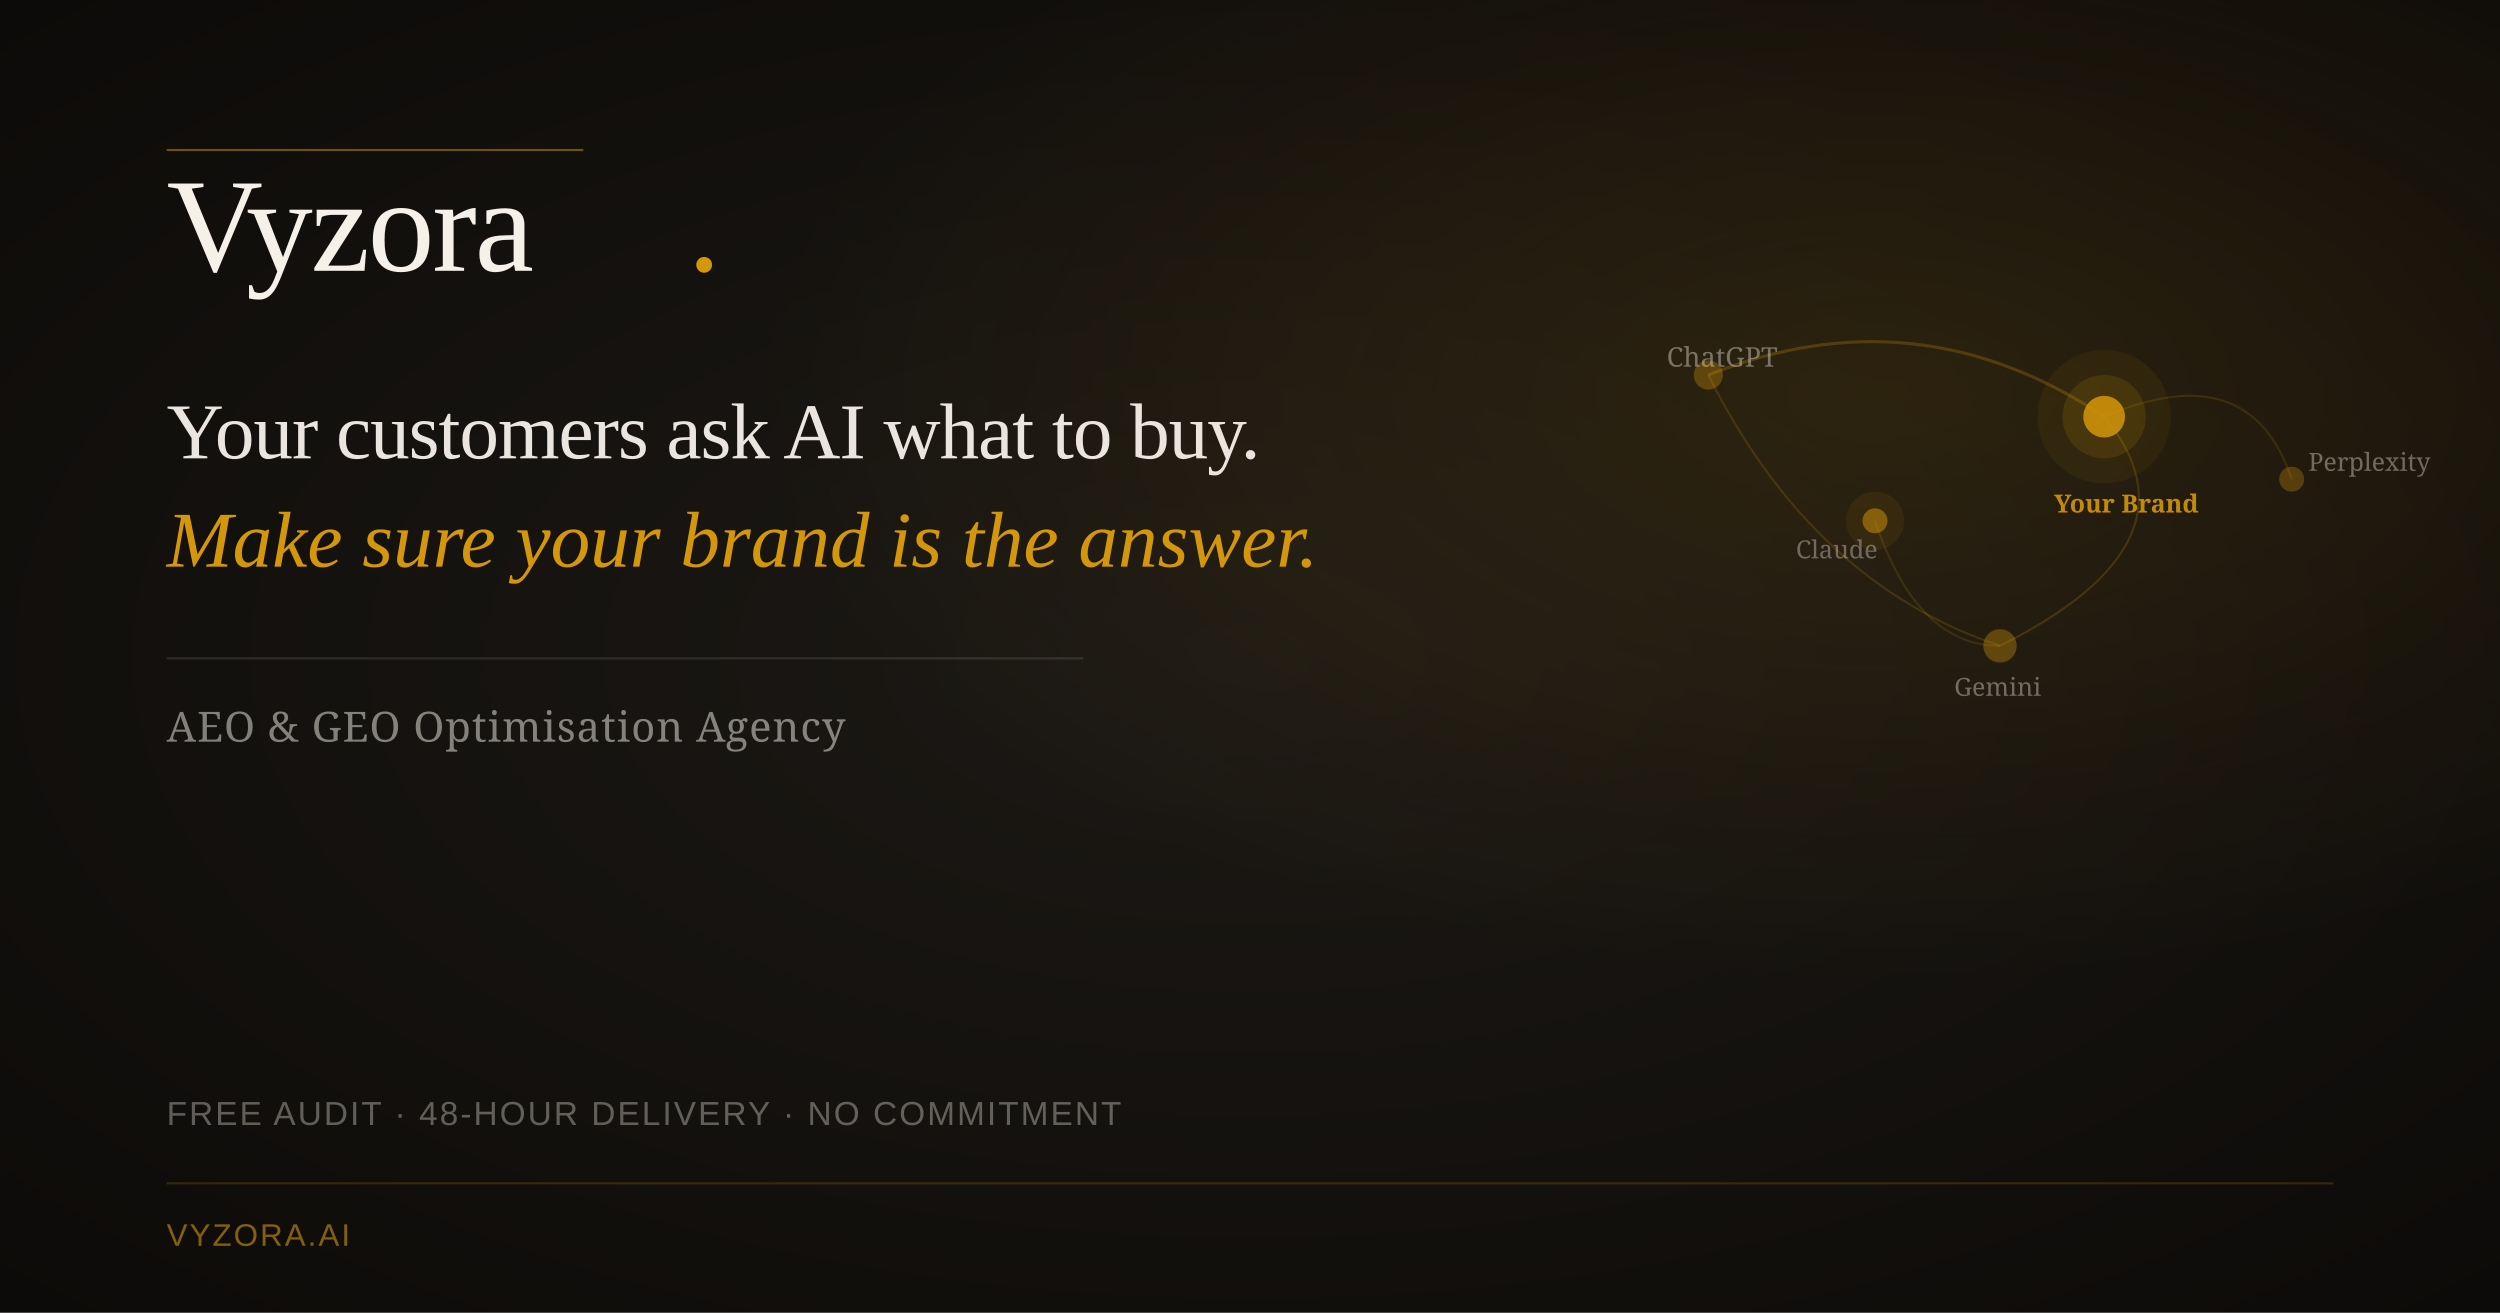
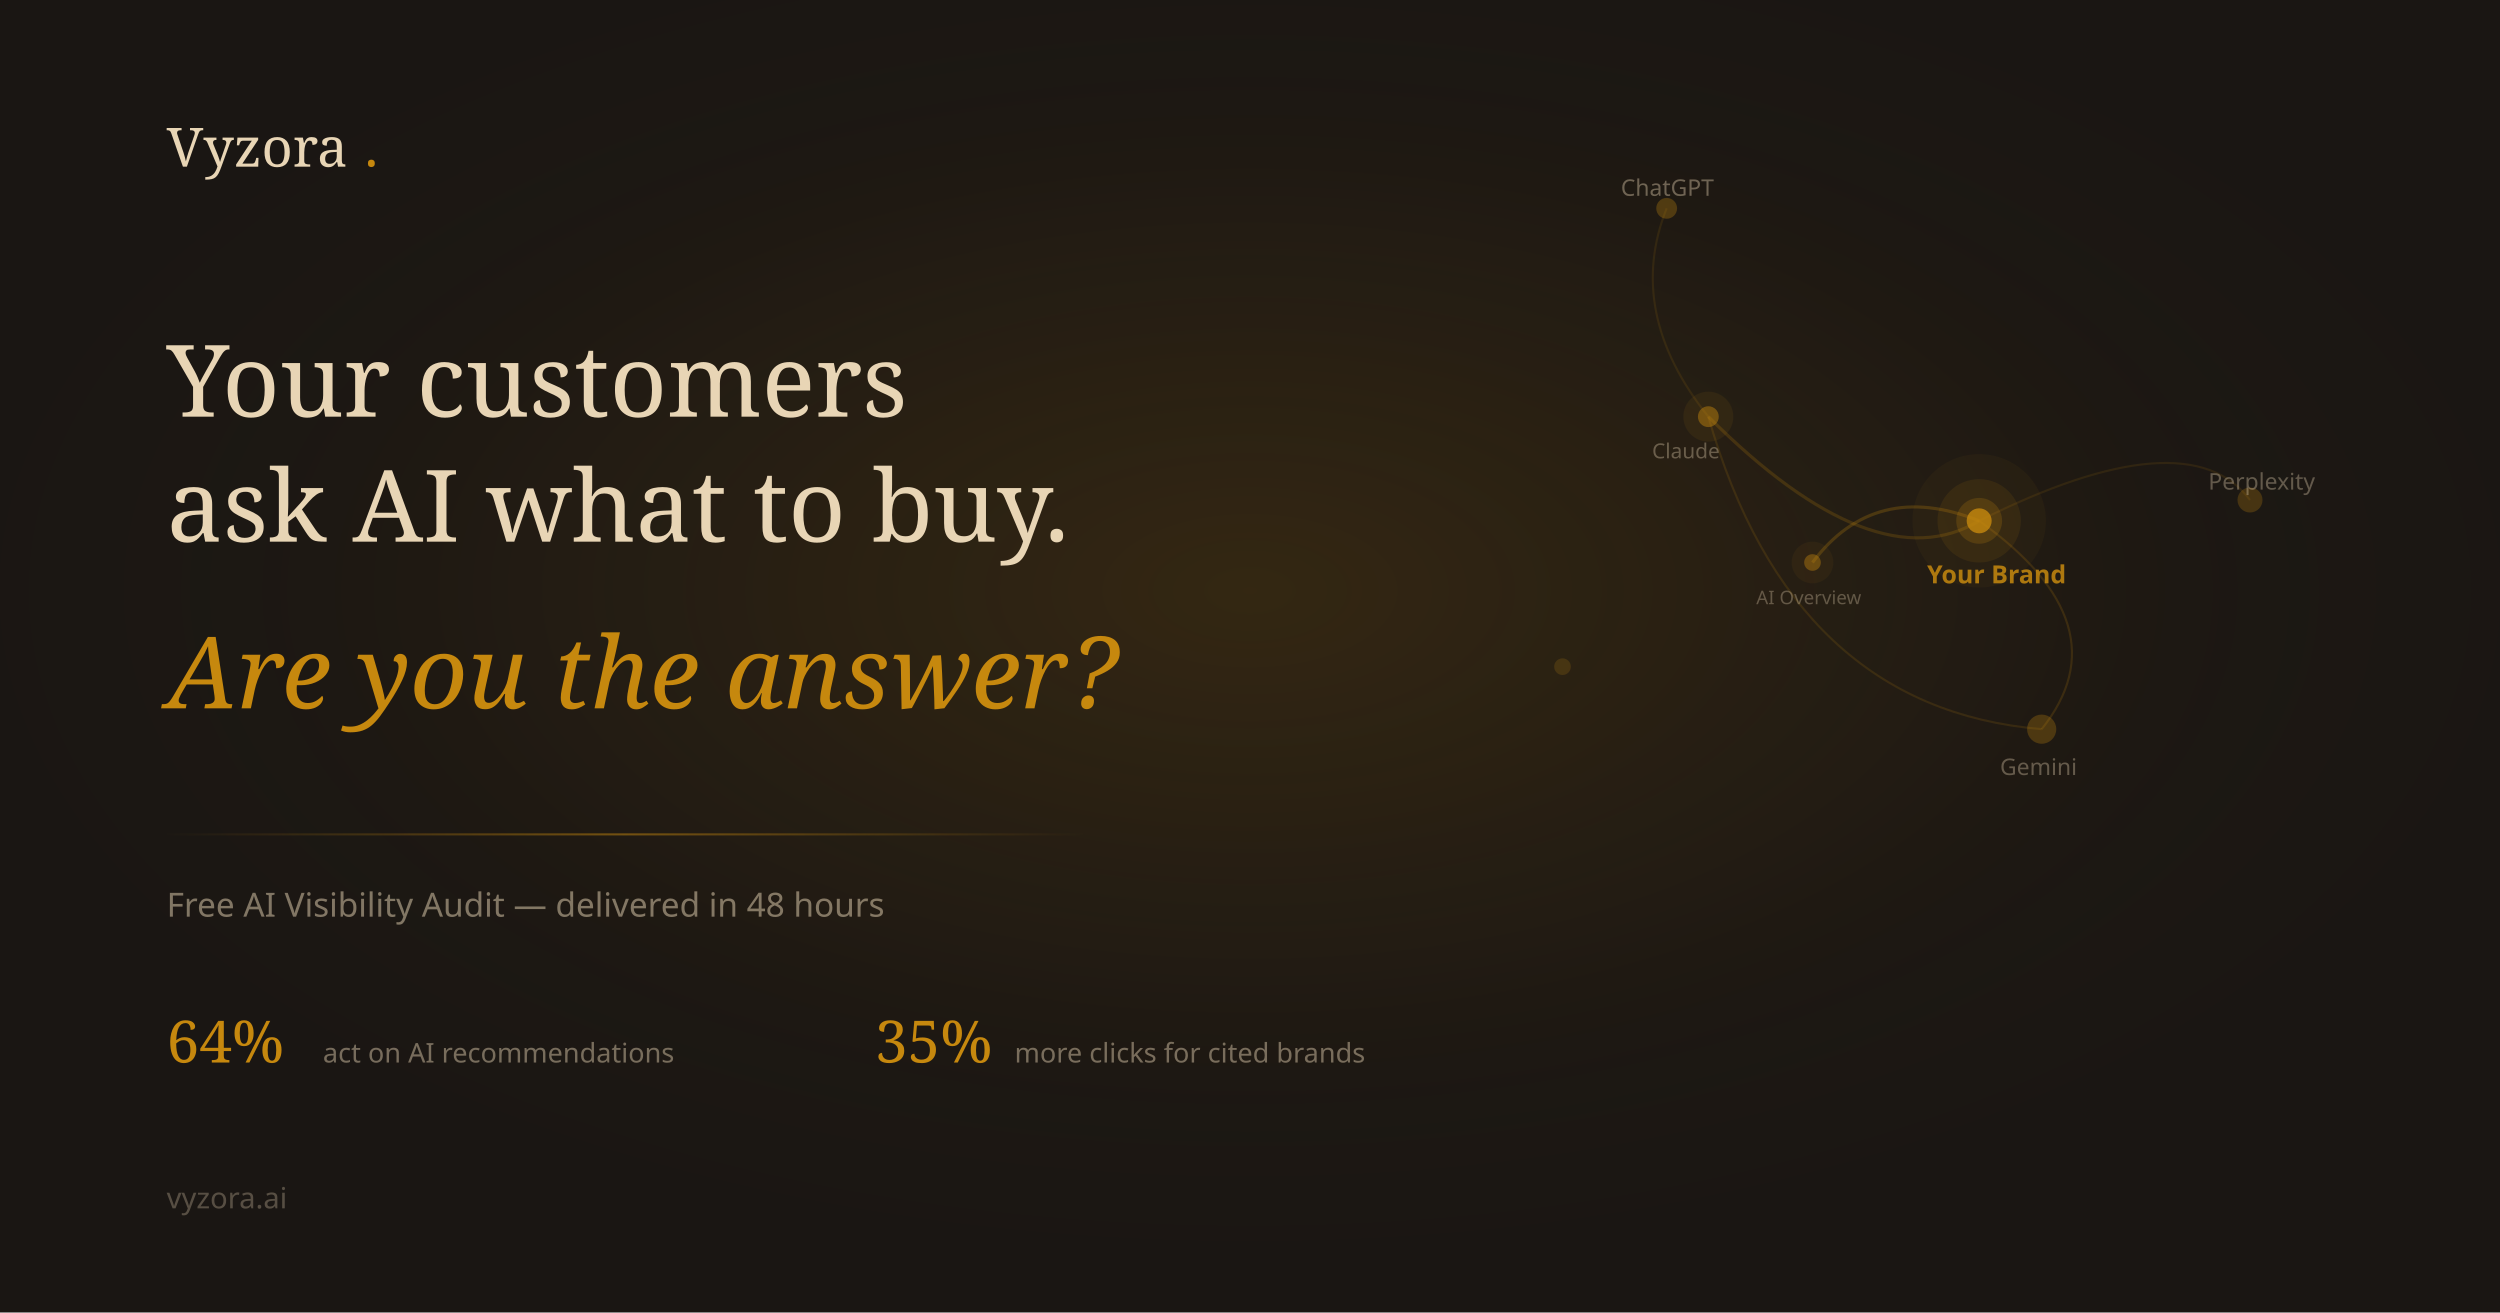
- <svg xmlns="http://www.w3.org/2000/svg" width="1200" height="630" viewBox="0 0 1200 630" fill="none">
-   <rect width="1200" height="630" fill="#141210" />
-   <radialGradient id="vignette" cx="50%" cy="50%" r="70%">
-     <stop offset="0%" stop-color="#1C1915" />
-     <stop offset="100%" stop-color="#0D0B09" />
-   </radialGradient>
-   <rect width="1200" height="630" fill="url(#vignette)" />
-   <radialGradient id="glow" cx="75%" cy="30%" r="45%">
-     <stop offset="0%" stop-color="#D4960A" stop-opacity="0.12" />
-     <stop offset="100%" stop-color="#D4960A" stop-opacity="0" />
-   </radialGradient>
+ <svg xmlns="http://www.w3.org/2000/svg" width="1200" height="630" viewBox="0 0 1200 630">
+   <defs>
+     <radialGradient id="glow" cx="50%" cy="45%" r="55%">
+       <stop offset="0%" stop-color="#c6880e" stop-opacity="0.15" />
+       <stop offset="60%" stop-color="#c6880e" stop-opacity="0.03" />
+       <stop offset="100%" stop-color="#1a1613" stop-opacity="0" />
+     </radialGradient>
+     <linearGradient id="amber-line" x1="0%" y1="0%" x2="100%" y2="0%">
+       <stop offset="0%" stop-color="#c6880e" stop-opacity="0" />
+       <stop offset="50%" stop-color="#c6880e" stop-opacity="0.5" />
+       <stop offset="100%" stop-color="#c6880e" stop-opacity="0" />
+     </linearGradient>
+   </defs>
+   <rect width="1200" height="630" fill="#1a1613" />
  <rect width="1200" height="630" fill="url(#glow)" />
-   <path d="M820 180 Q920 140 1010 200" stroke="#D4960A" stroke-opacity="0.25" stroke-width="1.5" />
-   <path d="M820 180 Q870 280 960 310" stroke="#D4960A" stroke-opacity="0.18" stroke-width="1" />
-   <path d="M1010 200 Q1060 260 960 310" stroke="#D4960A" stroke-opacity="0.20" stroke-width="1" />
-   <path d="M1010 200 Q1080 170 1100 230" stroke="#D4960A" stroke-opacity="0.15" stroke-width="1" />
-   <path d="M900 250 Q920 310 960 310" stroke="#D4960A" stroke-opacity="0.15" stroke-width="1" />
-   <circle cx="1100" cy="230" r="6" fill="#D4960A" fill-opacity="0.30" />
-   <circle cx="960" cy="310" r="8" fill="#D4960A" fill-opacity="0.35" />
-   <circle cx="820" cy="180" r="7" fill="#D4960A" fill-opacity="0.32" />
-   <circle cx="900" cy="250" r="14" fill="#D4960A" fill-opacity="0.08" />
-   <circle cx="900" cy="250" r="6" fill="#D4960A" fill-opacity="0.50" />
-   <circle cx="1010" cy="200" r="32" fill="#D4960A" fill-opacity="0.07" />
-   <circle cx="1010" cy="200" r="20" fill="#D4960A" fill-opacity="0.14" />
-   <circle cx="1010" cy="200" r="10" fill="#D4960A" fill-opacity="0.85" />
-   <text x="800" y="176" fill="#F5F0E8" fill-opacity="0.40" font-size="13" font-family="Georgia, serif">ChatGPT</text>
-   <text x="1108" y="226" fill="#F5F0E8" fill-opacity="0.38" font-size="12" font-family="Georgia, serif">Perplexity</text>
-   <text x="938" y="334" fill="#F5F0E8" fill-opacity="0.38" font-size="12" font-family="Georgia, serif">Gemini</text>
-   <text x="862" y="268" fill="#F5F0E8" fill-opacity="0.36" font-size="12" font-family="Georgia, serif">Claude</text>
-   <text x="986" y="246" fill="#D4960A" fill-opacity="0.90" font-size="12" font-weight="600" font-family="Georgia, serif">Your Brand</text>
-   <line x1="80" y1="72" x2="280" y2="72" stroke="#D4960A" stroke-opacity="0.50" stroke-width="1" />
-   <text x="80" y="130" fill="#F5F0E8" font-size="64" font-family="Georgia, 'Times New Roman', serif" font-weight="400" letter-spacing="-1">Vyzora</text>
-   <text x="330" y="130" fill="#D4960A" font-size="64" font-family="Georgia, 'Times New Roman', serif">.</text>
-   <text x="80" y="220" fill="#F5F0E8" fill-opacity="0.95" font-size="38" font-family="Georgia, 'Times New Roman', serif" font-weight="400" letter-spacing="-0.5">Your customers ask AI what to buy.</text>
-   <text x="80" y="272" fill="#D4960A" font-size="38" font-family="Georgia, 'Times New Roman', serif" font-style="italic">Make sure your brand is the answer.</text>
-   <line x1="80" y1="316" x2="520" y2="316" stroke="#F5F0E8" stroke-opacity="0.12" stroke-width="1" />
-   <text x="80" y="356" fill="#F5F0E8" fill-opacity="0.50" font-size="20" font-family="Georgia, serif" letter-spacing="0.5">AEO &amp; GEO Optimisation Agency</text>
-   <text x="80" y="540" fill="#F5F0E8" fill-opacity="0.35" font-size="16" font-family="Arial, sans-serif" letter-spacing="1">FREE AUDIT  ·  48-HOUR DELIVERY  ·  NO COMMITMENT</text>
-   <line x1="80" y1="568" x2="1120" y2="568" stroke="#D4960A" stroke-opacity="0.20" stroke-width="1" />
-   <text x="80" y="598" fill="#D4960A" fill-opacity="0.60" font-size="15" font-family="Arial, sans-serif" letter-spacing="1">VYZORA.AI</text>
+   <path d="M820 200 Q900 280 950 250" stroke="#c6880e" stroke-opacity="0.2" stroke-width="1.5" fill="none" />
+   <path d="M820 200 Q860 340 980 350" stroke="#c6880e" stroke-opacity="0.15" stroke-width="1" fill="none" />
+   <path d="M950 250 Q1020 300 980 350" stroke="#c6880e" stroke-opacity="0.18" stroke-width="1" fill="none" />
+   <path d="M820 200 Q780 150 800 100" stroke="#c6880e" stroke-opacity="0.12" stroke-width="1" fill="none" />
+   <path d="M950 250 Q1050 200 1080 240" stroke="#c6880e" stroke-opacity="0.12" stroke-width="1" fill="none" />
+   <path d="M870 270 Q900 230 950 250" stroke="#c6880e" stroke-opacity="0.25" stroke-width="1.5" fill="none" />
+   <circle cx="800" cy="100" r="5" fill="#c6880e" opacity="0.3" />
+   <circle cx="1080" cy="240" r="6" fill="#c6880e" opacity="0.25" />
+   <circle cx="980" cy="350" r="7" fill="#c6880e" opacity="0.28" />
+   <circle cx="750" cy="320" r="4" fill="#c6880e" opacity="0.18" />
+   <circle cx="820" cy="200" r="12" fill="#c6880e" opacity="0.08" />
+   <circle cx="820" cy="200" r="5" fill="#c6880e" opacity="0.45" />
+   <circle cx="870" cy="270" r="10" fill="#c6880e" opacity="0.06" />
+   <circle cx="870" cy="270" r="4" fill="#c6880e" opacity="0.4" />
+   <circle cx="950" cy="250" r="32" fill="#c6880e" opacity="0.05" />
+   <circle cx="950" cy="250" r="20" fill="#c6880e" opacity="0.1" />
+   <circle cx="950" cy="250" r="11" fill="#c6880e" opacity="0.2" />
+   <circle cx="950" cy="250" r="6" fill="#c6880e" opacity="0.8" />
+   <text x="778" y="94" fill="#e8d5b5" opacity="0.4" font-size="11" font-family="system-ui, sans-serif">ChatGPT</text>
+   <text x="1060" y="235" fill="#e8d5b5" opacity="0.35" font-size="11" font-family="system-ui, sans-serif">Perplexity</text>
+   <text x="960" y="372" fill="#e8d5b5" opacity="0.35" font-size="11" font-family="system-ui, sans-serif">Gemini</text>
+   <text x="793" y="220" fill="#e8d5b5" opacity="0.35" font-size="10" font-family="system-ui, sans-serif">Claude</text>
+   <text x="843" y="290" fill="#e8d5b5" opacity="0.32" font-size="9" font-family="system-ui, sans-serif">AI Overview</text>
+   <text x="925" y="280" fill="#c6880e" opacity="0.85" font-size="12" font-weight="600" font-family="system-ui, sans-serif">Your Brand</text>
+   <rect x="80" y="400" width="440" height="1" fill="url(#amber-line)" />
+   <text x="80" y="80" fill="#e8d5b5" font-size="26" font-weight="400" font-family="Georgia, serif">Vyzora</text>
+   <text x="175" y="80" fill="#c6880e" font-size="26" font-weight="400" font-family="Georgia, serif">.</text>
+   <text x="80" y="200" fill="#e8d5b5" font-size="48" font-weight="400" font-family="Georgia, serif">Your customers</text>
+   <text x="80" y="260" fill="#e8d5b5" font-size="48" font-weight="400" font-family="Georgia, serif">ask AI what to buy.</text>
+   <text x="80" y="340" fill="#c6880e" font-size="48" font-style="italic" font-weight="400" font-family="Georgia, serif">Are you the answer?</text>
+   <text x="80" y="440" fill="#e8d5b5" opacity="0.5" font-size="16" font-family="system-ui, sans-serif">Free AI Visibility Audit — delivered in 48 hours</text>
+   <text x="80" y="510" fill="#c6880e" font-size="28" font-family="Georgia, serif">64%</text>
+   <text x="155" y="510" fill="#e8d5b5" opacity="0.45" font-size="13" font-family="system-ui, sans-serif">act on AI recommendations</text>
+   <text x="420" y="510" fill="#c6880e" font-size="28" font-family="Georgia, serif">35%</text>
+   <text x="487" y="510" fill="#e8d5b5" opacity="0.45" font-size="13" font-family="system-ui, sans-serif">more clicks for cited brands</text>
+   <text x="80" y="580" fill="#e8d5b5" opacity="0.3" font-size="14" font-family="system-ui, sans-serif">vyzora.ai</text>
</svg>
